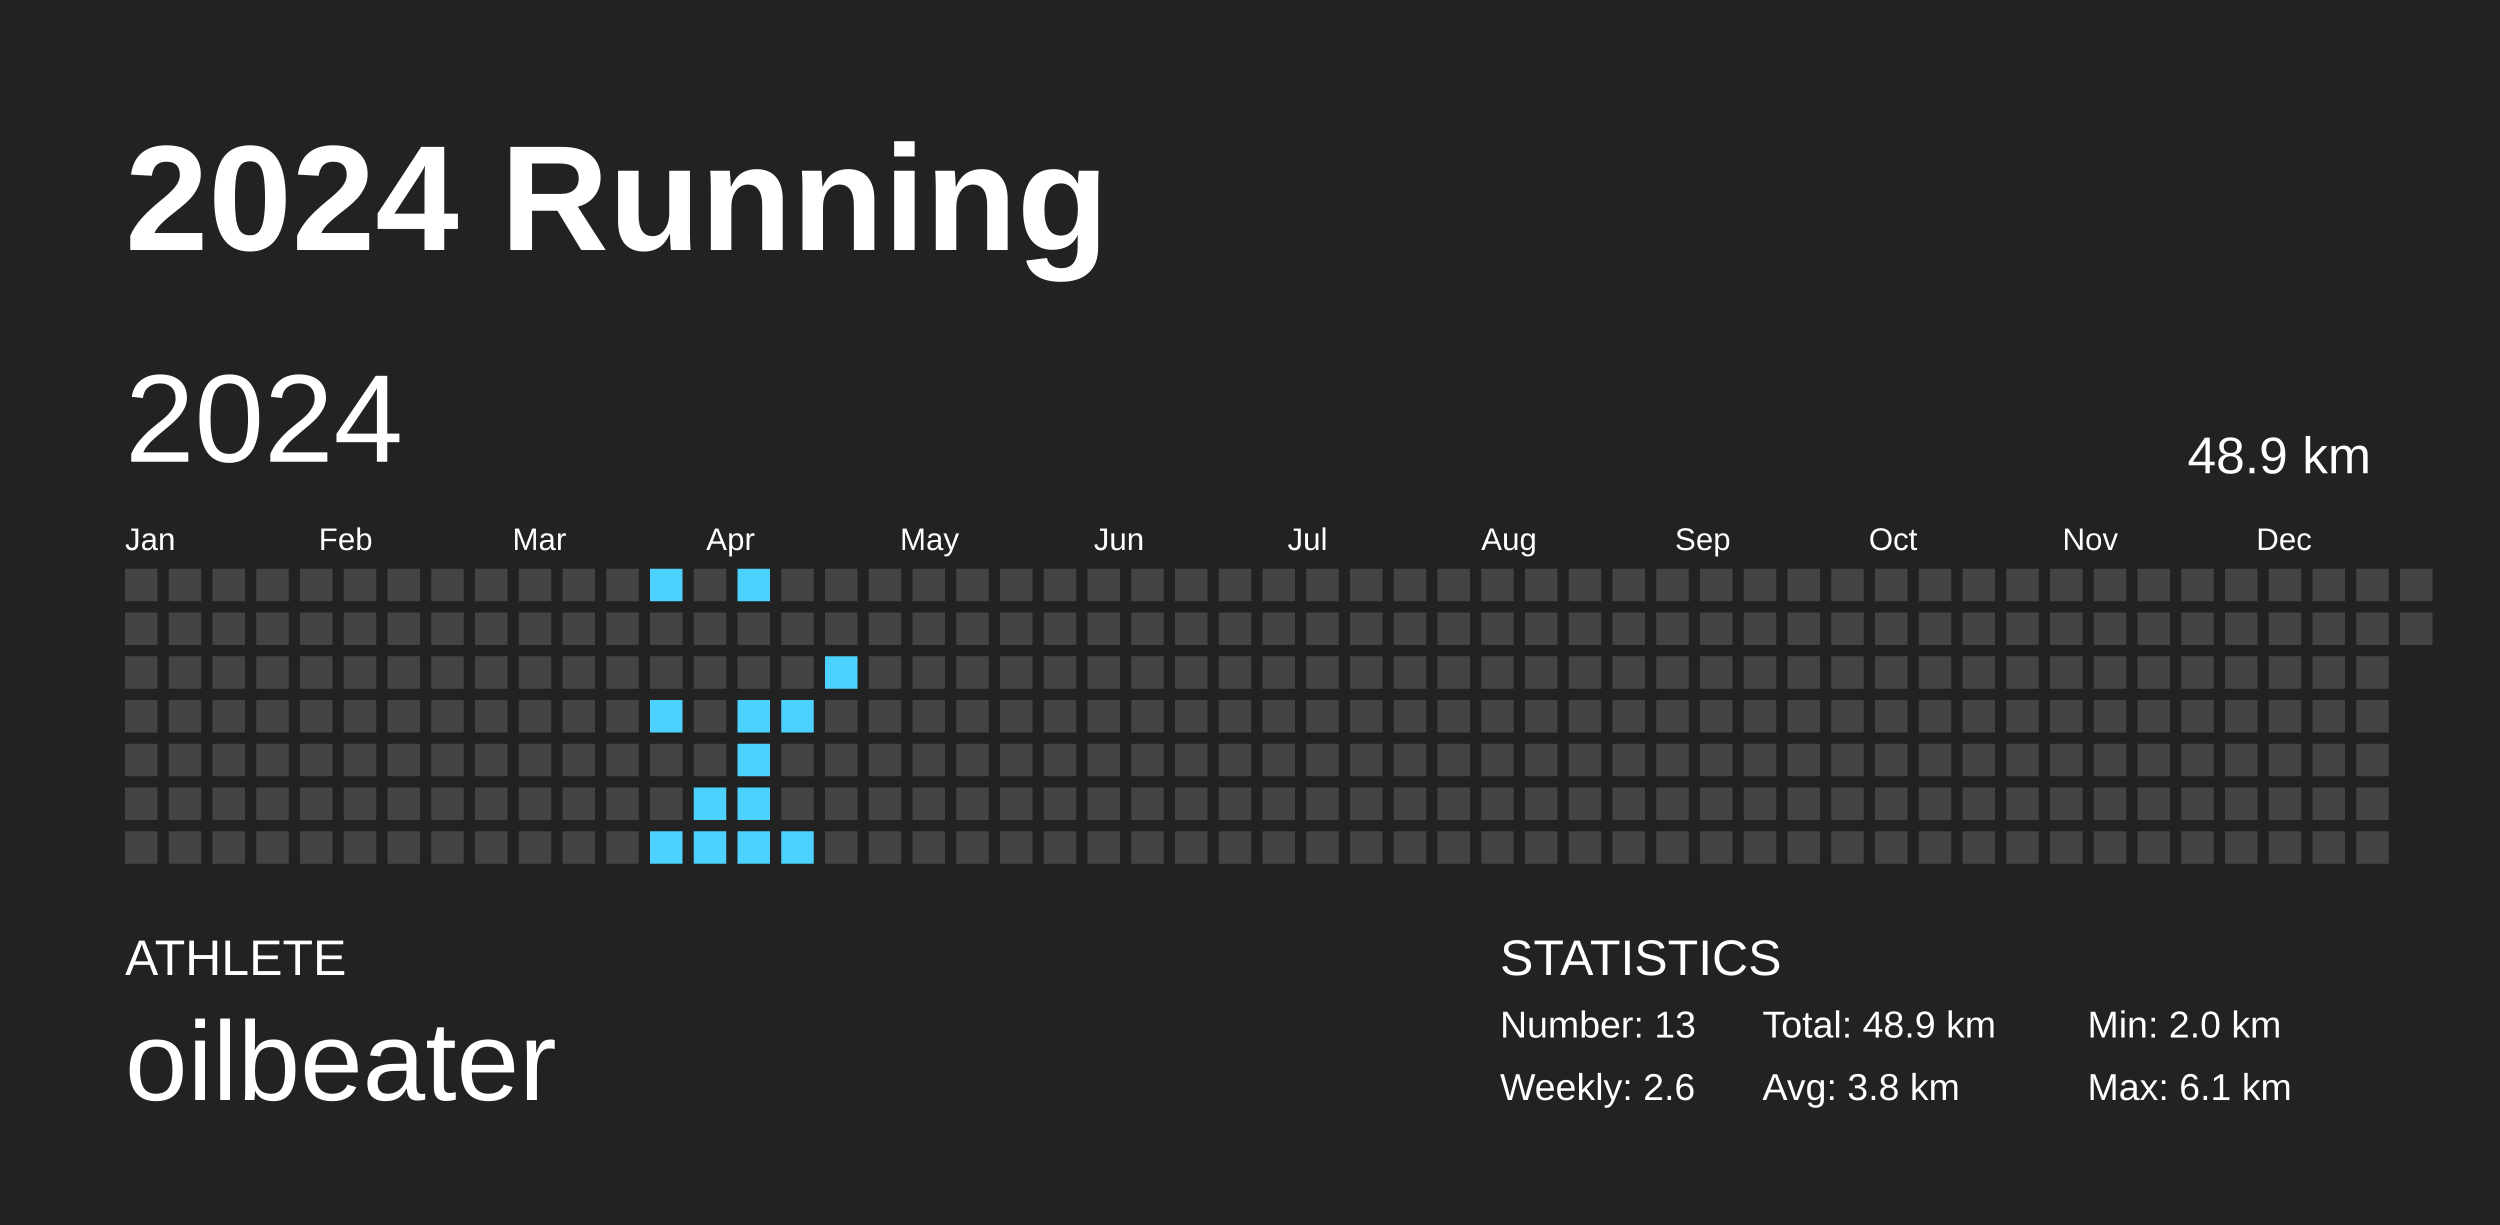
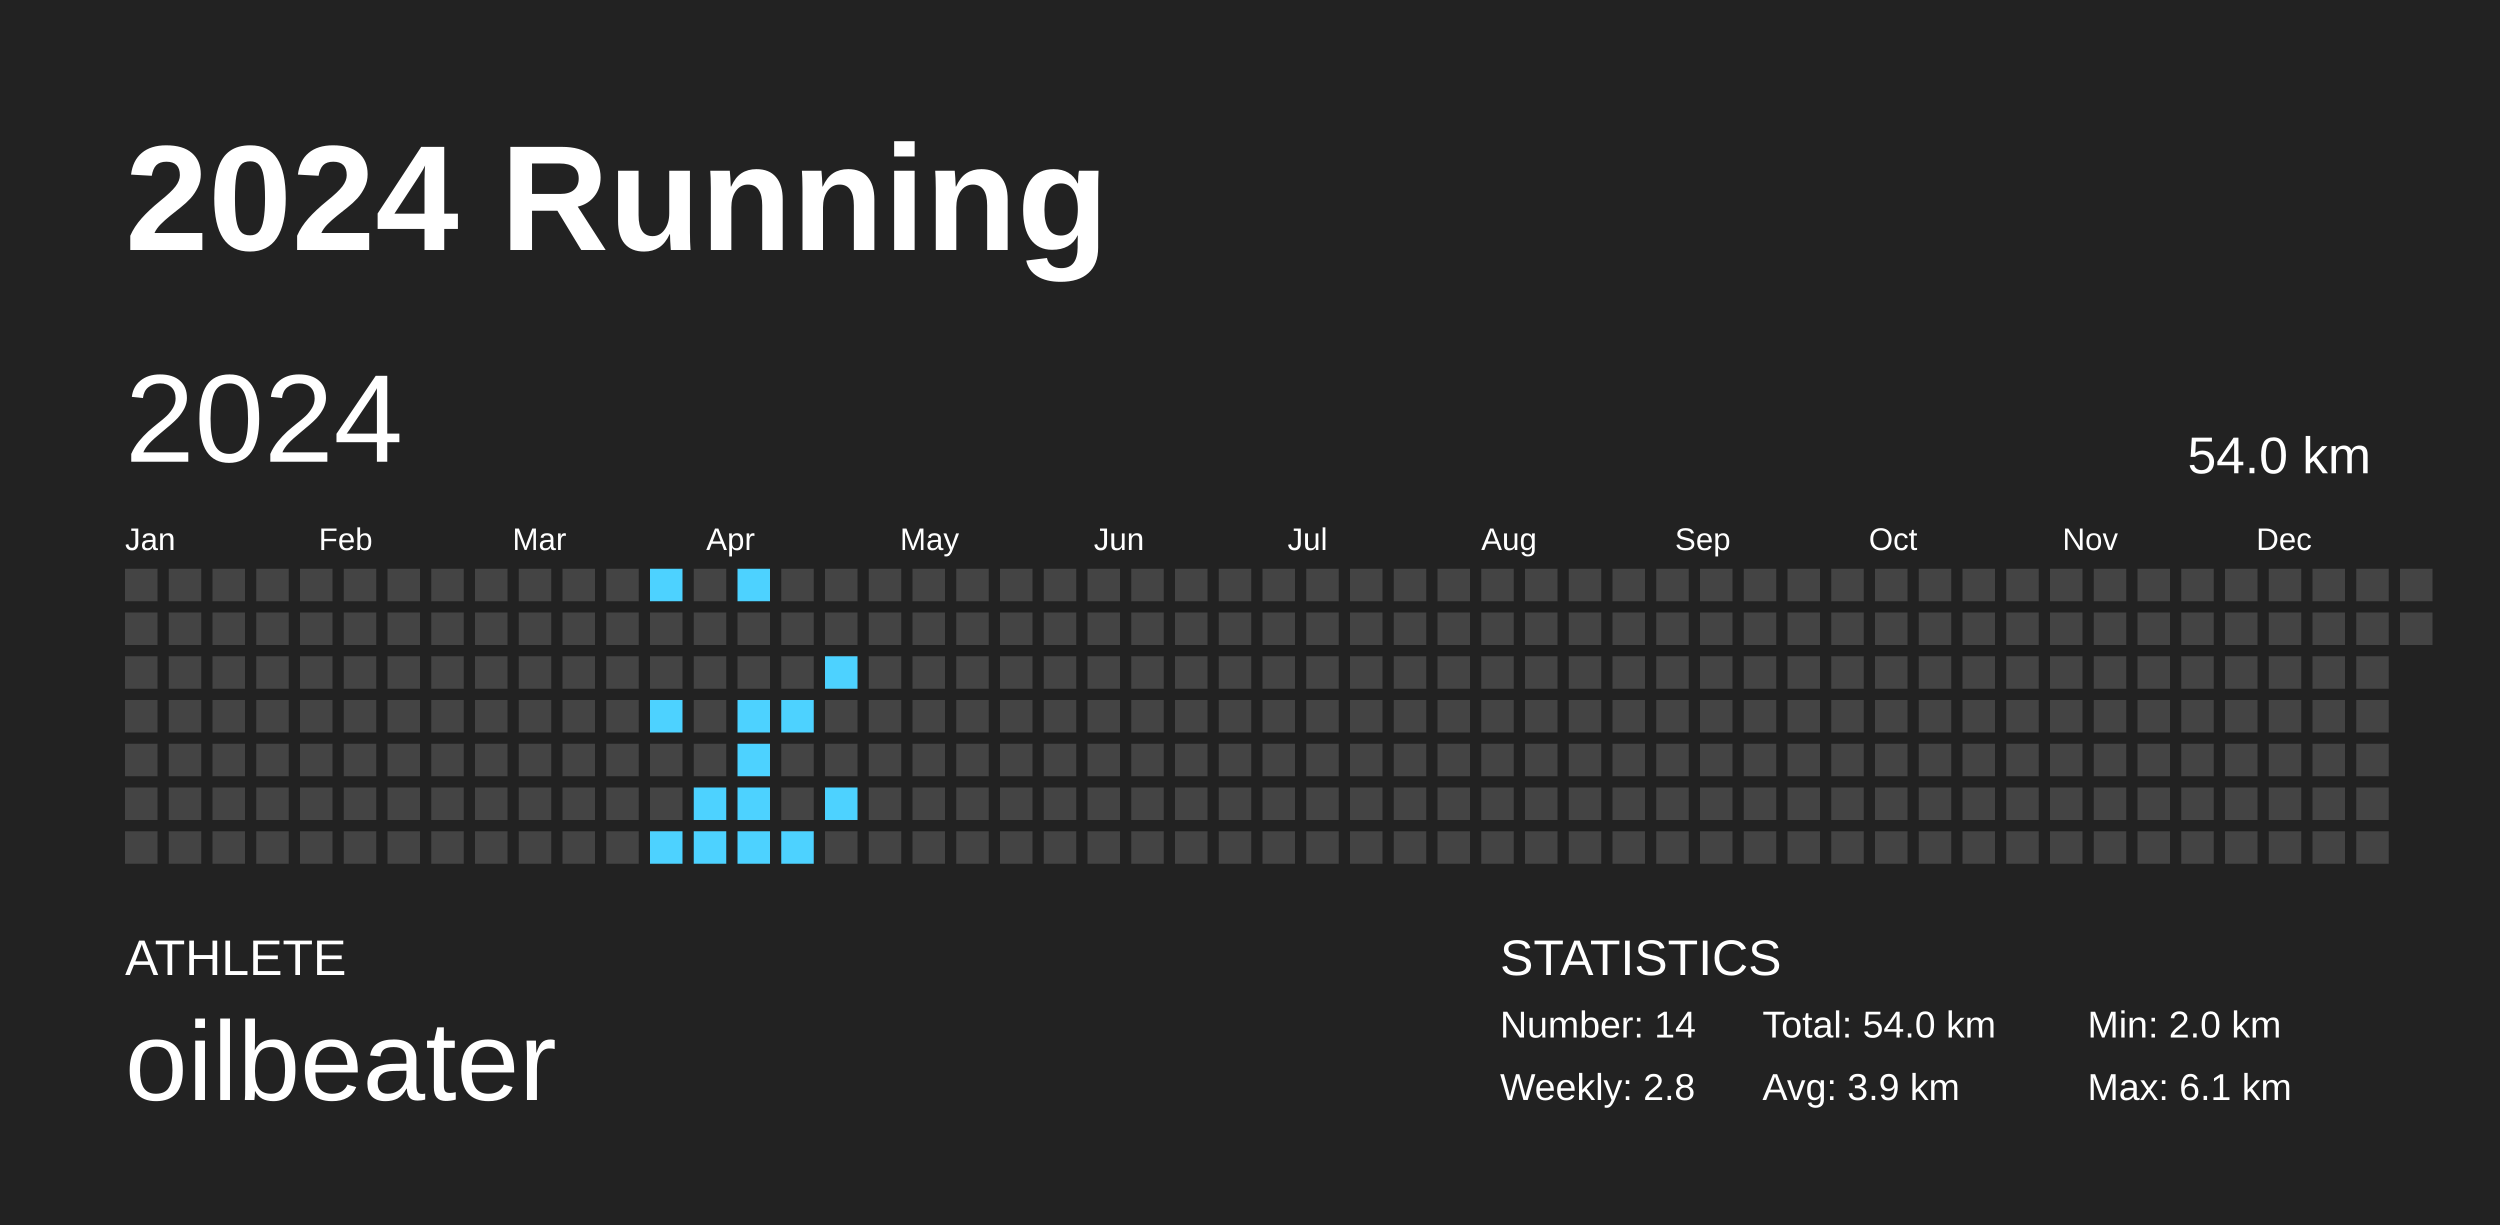
<svg xmlns="http://www.w3.org/2000/svg" baseProfile="full" height="98mm" version="1.1" viewBox="0,0,200,98" width="200mm">
  <defs />
  <rect fill="#222222" height="98" width="200" x="0" y="0" />
  <text fill="#FFFFFF" style="font-size:12px; font-family:Arial; font-weight:bold;" x="10" y="20">2024 Running</text>
  <text fill="#FFFFFF" style="font-size:4px; font-family:Arial" x="10" y="78">ATHLETE</text>
  <text fill="#FFFFFF" style="font-size:9px; font-family:Arial" x="10" y="88">oilbeater</text>
  <text fill="#FFFFFF" style="font-size:4px; font-family:Arial" x="120" y="78">STATISTICS</text>
-   <text fill="#FFFFFF" style="font-size:3px; font-family:Arial" x="120" y="83">Number: 13</text>
-   <text fill="#FFFFFF" style="font-size:3px; font-family:Arial" x="120" y="88">Weekly: 2.6</text>
-   <text fill="#FFFFFF" style="font-size:3px; font-family:Arial" x="141" y="83">Total: 48.9 km</text>
-   <text fill="#FFFFFF" style="font-size:3px; font-family:Arial" x="141" y="88">Avg: 3.8 km</text>
+   <text fill="#FFFFFF" style="font-size:3px; font-family:Arial" x="120" y="83">Number: 14</text>
+   <text fill="#FFFFFF" style="font-size:3px; font-family:Arial" x="120" y="88">Weekly: 2.8</text>
+   <text fill="#FFFFFF" style="font-size:3px; font-family:Arial" x="141" y="83">Total: 54.0 km</text>
+   <text fill="#FFFFFF" style="font-size:3px; font-family:Arial" x="141" y="88">Avg: 3.9 km</text>
  <text fill="#FFFFFF" style="font-size:3px; font-family:Arial" x="167" y="83">Min: 2.0 km</text>
  <text fill="#FFFFFF" style="font-size:3px; font-family:Arial" x="167" y="88">Max: 6.1 km</text>
  <text dominant-baseline="hanging" fill="#FFFFFF" style="font-size:10.0px; font-family:Arial;" x="10" y="30">2024</text>
-   <text dominant-baseline="hanging" fill="#FFFFFF" style="font-size:4.125px; font-family:Arial;" x="175" y="35">48.9 km</text>
+   <text dominant-baseline="hanging" fill="#FFFFFF" style="font-size:4.125px; font-family:Arial;" x="175" y="35">54.0 km</text>
  <text fill="#FFFFFF" style="font-size:2.5px; font-family:Arial" x="10.0" y="44">Jan</text>
  <text fill="#FFFFFF" style="font-size:2.5px; font-family:Arial" x="25.5" y="44">Feb</text>
  <text fill="#FFFFFF" style="font-size:2.5px; font-family:Arial" x="41.0" y="44">Mar</text>
  <text fill="#FFFFFF" style="font-size:2.5px; font-family:Arial" x="56.5" y="44">Apr</text>
  <text fill="#FFFFFF" style="font-size:2.5px; font-family:Arial" x="72.0" y="44">May</text>
  <text fill="#FFFFFF" style="font-size:2.5px; font-family:Arial" x="87.5" y="44">Jun</text>
  <text fill="#FFFFFF" style="font-size:2.5px; font-family:Arial" x="103.0" y="44">Jul</text>
  <text fill="#FFFFFF" style="font-size:2.5px; font-family:Arial" x="118.5" y="44">Aug</text>
  <text fill="#FFFFFF" style="font-size:2.5px; font-family:Arial" x="134.0" y="44">Sep</text>
  <text fill="#FFFFFF" style="font-size:2.5px; font-family:Arial" x="149.5" y="44">Oct</text>
  <text fill="#FFFFFF" style="font-size:2.5px; font-family:Arial" x="165.0" y="44">Nov</text>
  <text fill="#FFFFFF" style="font-size:2.5px; font-family:Arial" x="180.5" y="44">Dec</text>
  <rect fill="#444444" height="2.6" width="2.6" x="10.0" y="45.5" />
  <rect fill="#444444" height="2.6" width="2.6" x="10.0" y="49.0" />
  <rect fill="#444444" height="2.6" width="2.6" x="10.0" y="52.5" />
  <rect fill="#444444" height="2.6" width="2.6" x="10.0" y="56.0" />
  <rect fill="#444444" height="2.6" width="2.6" x="10.0" y="59.5" />
  <rect fill="#444444" height="2.6" width="2.6" x="10.0" y="63.0" />
  <rect fill="#444444" height="2.6" width="2.6" x="10.0" y="66.5" />
  <rect fill="#444444" height="2.6" width="2.6" x="13.5" y="45.5" />
  <rect fill="#444444" height="2.6" width="2.6" x="13.5" y="49.0" />
  <rect fill="#444444" height="2.6" width="2.6" x="13.5" y="52.5" />
  <rect fill="#444444" height="2.6" width="2.6" x="13.5" y="56.0" />
  <rect fill="#444444" height="2.6" width="2.6" x="13.5" y="59.5" />
  <rect fill="#444444" height="2.6" width="2.6" x="13.5" y="63.0" />
  <rect fill="#444444" height="2.6" width="2.6" x="13.5" y="66.5" />
  <rect fill="#444444" height="2.6" width="2.6" x="17.0" y="45.5" />
  <rect fill="#444444" height="2.6" width="2.6" x="17.0" y="49.0" />
  <rect fill="#444444" height="2.6" width="2.6" x="17.0" y="52.5" />
  <rect fill="#444444" height="2.6" width="2.6" x="17.0" y="56.0" />
  <rect fill="#444444" height="2.6" width="2.6" x="17.0" y="59.5" />
  <rect fill="#444444" height="2.6" width="2.6" x="17.0" y="63.0" />
  <rect fill="#444444" height="2.6" width="2.6" x="17.0" y="66.5" />
  <rect fill="#444444" height="2.6" width="2.6" x="20.5" y="45.5" />
  <rect fill="#444444" height="2.6" width="2.6" x="20.5" y="49.0" />
  <rect fill="#444444" height="2.6" width="2.6" x="20.5" y="52.5" />
  <rect fill="#444444" height="2.6" width="2.6" x="20.5" y="56.0" />
  <rect fill="#444444" height="2.6" width="2.6" x="20.5" y="59.5" />
  <rect fill="#444444" height="2.6" width="2.6" x="20.5" y="63.0" />
  <rect fill="#444444" height="2.6" width="2.6" x="20.5" y="66.5" />
  <rect fill="#444444" height="2.6" width="2.6" x="24.0" y="45.5" />
  <rect fill="#444444" height="2.6" width="2.6" x="24.0" y="49.0" />
  <rect fill="#444444" height="2.6" width="2.6" x="24.0" y="52.5" />
  <rect fill="#444444" height="2.6" width="2.6" x="24.0" y="56.0" />
  <rect fill="#444444" height="2.6" width="2.6" x="24.0" y="59.5" />
  <rect fill="#444444" height="2.6" width="2.6" x="24.0" y="63.0" />
  <rect fill="#444444" height="2.6" width="2.6" x="24.0" y="66.5" />
  <rect fill="#444444" height="2.6" width="2.6" x="27.5" y="45.5" />
  <rect fill="#444444" height="2.6" width="2.6" x="27.5" y="49.0" />
  <rect fill="#444444" height="2.6" width="2.6" x="27.5" y="52.5" />
  <rect fill="#444444" height="2.6" width="2.6" x="27.5" y="56.0" />
  <rect fill="#444444" height="2.6" width="2.6" x="27.5" y="59.5" />
  <rect fill="#444444" height="2.6" width="2.6" x="27.5" y="63.0" />
  <rect fill="#444444" height="2.6" width="2.6" x="27.5" y="66.5" />
  <rect fill="#444444" height="2.6" width="2.6" x="31.0" y="45.5" />
  <rect fill="#444444" height="2.6" width="2.6" x="31.0" y="49.0" />
  <rect fill="#444444" height="2.6" width="2.6" x="31.0" y="52.5" />
  <rect fill="#444444" height="2.6" width="2.6" x="31.0" y="56.0" />
  <rect fill="#444444" height="2.6" width="2.6" x="31.0" y="59.5" />
  <rect fill="#444444" height="2.6" width="2.6" x="31.0" y="63.0" />
  <rect fill="#444444" height="2.6" width="2.6" x="31.0" y="66.5" />
  <rect fill="#444444" height="2.6" width="2.6" x="34.5" y="45.5" />
  <rect fill="#444444" height="2.6" width="2.6" x="34.5" y="49.0" />
  <rect fill="#444444" height="2.6" width="2.6" x="34.5" y="52.5" />
  <rect fill="#444444" height="2.6" width="2.6" x="34.5" y="56.0" />
  <rect fill="#444444" height="2.6" width="2.6" x="34.5" y="59.5" />
  <rect fill="#444444" height="2.6" width="2.6" x="34.5" y="63.0" />
  <rect fill="#444444" height="2.6" width="2.6" x="34.5" y="66.5" />
  <rect fill="#444444" height="2.6" width="2.6" x="38.0" y="45.5" />
  <rect fill="#444444" height="2.6" width="2.6" x="38.0" y="49.0" />
  <rect fill="#444444" height="2.6" width="2.6" x="38.0" y="52.5" />
  <rect fill="#444444" height="2.6" width="2.6" x="38.0" y="56.0" />
  <rect fill="#444444" height="2.6" width="2.6" x="38.0" y="59.5" />
  <rect fill="#444444" height="2.6" width="2.6" x="38.0" y="63.0" />
  <rect fill="#444444" height="2.6" width="2.6" x="38.0" y="66.5" />
  <rect fill="#444444" height="2.6" width="2.6" x="41.5" y="45.5" />
  <rect fill="#444444" height="2.6" width="2.6" x="41.5" y="49.0" />
  <rect fill="#444444" height="2.6" width="2.6" x="41.5" y="52.5" />
  <rect fill="#444444" height="2.6" width="2.6" x="41.5" y="56.0" />
  <rect fill="#444444" height="2.6" width="2.6" x="41.5" y="59.5" />
  <rect fill="#444444" height="2.6" width="2.6" x="41.5" y="63.0" />
  <rect fill="#444444" height="2.6" width="2.6" x="41.5" y="66.5" />
  <rect fill="#444444" height="2.6" width="2.6" x="45.0" y="45.5" />
  <rect fill="#444444" height="2.6" width="2.6" x="45.0" y="49.0" />
  <rect fill="#444444" height="2.6" width="2.6" x="45.0" y="52.5" />
  <rect fill="#444444" height="2.6" width="2.6" x="45.0" y="56.0" />
  <rect fill="#444444" height="2.6" width="2.6" x="45.0" y="59.5" />
  <rect fill="#444444" height="2.6" width="2.6" x="45.0" y="63.0" />
  <rect fill="#444444" height="2.6" width="2.6" x="45.0" y="66.5" />
  <rect fill="#444444" height="2.6" width="2.6" x="48.5" y="45.5" />
  <rect fill="#444444" height="2.6" width="2.6" x="48.5" y="49.0" />
  <rect fill="#444444" height="2.6" width="2.6" x="48.5" y="52.5" />
  <rect fill="#444444" height="2.6" width="2.6" x="48.5" y="56.0" />
  <rect fill="#444444" height="2.6" width="2.6" x="48.5" y="59.5" />
  <rect fill="#444444" height="2.6" width="2.6" x="48.5" y="63.0" />
  <rect fill="#444444" height="2.6" width="2.6" x="48.5" y="66.5" />
  <rect fill="#4dd2ff" height="2.6" width="2.6" x="52.0" y="45.5" />
  <rect fill="#444444" height="2.6" width="2.6" x="52.0" y="49.0" />
  <rect fill="#444444" height="2.6" width="2.6" x="52.0" y="52.5" />
  <rect fill="#4dd2ff" height="2.6" width="2.6" x="52.0" y="56.0" />
  <rect fill="#444444" height="2.6" width="2.6" x="52.0" y="59.5" />
  <rect fill="#444444" height="2.6" width="2.6" x="52.0" y="63.0" />
  <rect fill="#4dd2ff" height="2.6" width="2.6" x="52.0" y="66.5" />
  <rect fill="#444444" height="2.6" width="2.6" x="55.5" y="45.5" />
  <rect fill="#444444" height="2.6" width="2.6" x="55.5" y="49.0" />
  <rect fill="#444444" height="2.6" width="2.6" x="55.5" y="52.5" />
  <rect fill="#444444" height="2.6" width="2.6" x="55.5" y="56.0" />
  <rect fill="#444444" height="2.6" width="2.6" x="55.5" y="59.5" />
  <rect fill="#4dd2ff" height="2.6" width="2.6" x="55.5" y="63.0" />
  <rect fill="#4dd2ff" height="2.6" width="2.6" x="55.5" y="66.5" />
  <rect fill="#4dd2ff" height="2.6" width="2.6" x="59.0" y="45.5" />
  <rect fill="#444444" height="2.6" width="2.6" x="59.0" y="49.0" />
  <rect fill="#444444" height="2.6" width="2.6" x="59.0" y="52.5" />
  <rect fill="#4dd2ff" height="2.6" width="2.6" x="59.0" y="56.0" />
  <rect fill="#4dd2ff" height="2.6" width="2.6" x="59.0" y="59.5" />
  <rect fill="#4dd2ff" height="2.6" width="2.6" x="59.0" y="63.0" />
  <rect fill="#4dd2ff" height="2.6" width="2.6" x="59.0" y="66.5" />
  <rect fill="#444444" height="2.6" width="2.6" x="62.5" y="45.5" />
  <rect fill="#444444" height="2.6" width="2.6" x="62.5" y="49.0" />
  <rect fill="#444444" height="2.6" width="2.6" x="62.5" y="52.5" />
  <rect fill="#4dd2ff" height="2.6" width="2.6" x="62.5" y="56.0" />
  <rect fill="#444444" height="2.6" width="2.6" x="62.5" y="59.5" />
  <rect fill="#444444" height="2.6" width="2.6" x="62.5" y="63.0" />
  <rect fill="#4dd2ff" height="2.6" width="2.6" x="62.5" y="66.5" />
  <rect fill="#444444" height="2.6" width="2.6" x="66.0" y="45.5" />
  <rect fill="#444444" height="2.6" width="2.6" x="66.0" y="49.0" />
  <rect fill="#4dd2ff" height="2.6" width="2.6" x="66.0" y="52.5" />
  <rect fill="#444444" height="2.6" width="2.6" x="66.0" y="56.0" />
  <rect fill="#444444" height="2.6" width="2.6" x="66.0" y="59.5" />
-   <rect fill="#444444" height="2.6" width="2.6" x="66.0" y="63.0" />
+   <rect fill="#4dd2ff" height="2.6" width="2.6" x="66.0" y="63.0" />
  <rect fill="#444444" height="2.6" width="2.6" x="66.0" y="66.5" />
  <rect fill="#444444" height="2.6" width="2.6" x="69.5" y="45.5" />
  <rect fill="#444444" height="2.6" width="2.6" x="69.5" y="49.0" />
  <rect fill="#444444" height="2.6" width="2.6" x="69.5" y="52.5" />
  <rect fill="#444444" height="2.6" width="2.6" x="69.5" y="56.0" />
  <rect fill="#444444" height="2.6" width="2.6" x="69.5" y="59.5" />
  <rect fill="#444444" height="2.6" width="2.6" x="69.5" y="63.0" />
  <rect fill="#444444" height="2.6" width="2.6" x="69.5" y="66.5" />
  <rect fill="#444444" height="2.6" width="2.6" x="73.0" y="45.5" />
  <rect fill="#444444" height="2.6" width="2.6" x="73.0" y="49.0" />
  <rect fill="#444444" height="2.6" width="2.6" x="73.0" y="52.5" />
  <rect fill="#444444" height="2.6" width="2.6" x="73.0" y="56.0" />
  <rect fill="#444444" height="2.6" width="2.6" x="73.0" y="59.5" />
  <rect fill="#444444" height="2.6" width="2.6" x="73.0" y="63.0" />
  <rect fill="#444444" height="2.6" width="2.6" x="73.0" y="66.5" />
  <rect fill="#444444" height="2.6" width="2.6" x="76.5" y="45.5" />
  <rect fill="#444444" height="2.6" width="2.6" x="76.5" y="49.0" />
  <rect fill="#444444" height="2.6" width="2.6" x="76.5" y="52.5" />
  <rect fill="#444444" height="2.6" width="2.6" x="76.5" y="56.0" />
  <rect fill="#444444" height="2.6" width="2.6" x="76.5" y="59.5" />
  <rect fill="#444444" height="2.6" width="2.6" x="76.5" y="63.0" />
  <rect fill="#444444" height="2.6" width="2.6" x="76.5" y="66.5" />
  <rect fill="#444444" height="2.6" width="2.6" x="80.0" y="45.5" />
  <rect fill="#444444" height="2.6" width="2.6" x="80.0" y="49.0" />
  <rect fill="#444444" height="2.6" width="2.6" x="80.0" y="52.5" />
  <rect fill="#444444" height="2.6" width="2.6" x="80.0" y="56.0" />
  <rect fill="#444444" height="2.6" width="2.6" x="80.0" y="59.5" />
  <rect fill="#444444" height="2.6" width="2.6" x="80.0" y="63.0" />
  <rect fill="#444444" height="2.6" width="2.6" x="80.0" y="66.5" />
  <rect fill="#444444" height="2.6" width="2.6" x="83.5" y="45.5" />
  <rect fill="#444444" height="2.6" width="2.6" x="83.5" y="49.0" />
  <rect fill="#444444" height="2.6" width="2.6" x="83.5" y="52.5" />
  <rect fill="#444444" height="2.6" width="2.6" x="83.5" y="56.0" />
  <rect fill="#444444" height="2.6" width="2.6" x="83.5" y="59.5" />
  <rect fill="#444444" height="2.6" width="2.6" x="83.5" y="63.0" />
  <rect fill="#444444" height="2.6" width="2.6" x="83.5" y="66.5" />
  <rect fill="#444444" height="2.6" width="2.6" x="87.0" y="45.5" />
  <rect fill="#444444" height="2.6" width="2.6" x="87.0" y="49.0" />
  <rect fill="#444444" height="2.6" width="2.6" x="87.0" y="52.5" />
  <rect fill="#444444" height="2.6" width="2.6" x="87.0" y="56.0" />
  <rect fill="#444444" height="2.6" width="2.6" x="87.0" y="59.5" />
  <rect fill="#444444" height="2.6" width="2.6" x="87.0" y="63.0" />
  <rect fill="#444444" height="2.6" width="2.6" x="87.0" y="66.5" />
  <rect fill="#444444" height="2.6" width="2.6" x="90.5" y="45.5" />
  <rect fill="#444444" height="2.6" width="2.6" x="90.5" y="49.0" />
  <rect fill="#444444" height="2.6" width="2.6" x="90.5" y="52.5" />
  <rect fill="#444444" height="2.6" width="2.6" x="90.5" y="56.0" />
  <rect fill="#444444" height="2.6" width="2.6" x="90.5" y="59.5" />
  <rect fill="#444444" height="2.6" width="2.6" x="90.5" y="63.0" />
  <rect fill="#444444" height="2.6" width="2.6" x="90.5" y="66.5" />
  <rect fill="#444444" height="2.6" width="2.6" x="94.0" y="45.5" />
  <rect fill="#444444" height="2.6" width="2.6" x="94.0" y="49.0" />
  <rect fill="#444444" height="2.6" width="2.6" x="94.0" y="52.5" />
  <rect fill="#444444" height="2.6" width="2.6" x="94.0" y="56.0" />
  <rect fill="#444444" height="2.6" width="2.6" x="94.0" y="59.5" />
  <rect fill="#444444" height="2.6" width="2.6" x="94.0" y="63.0" />
  <rect fill="#444444" height="2.6" width="2.6" x="94.0" y="66.5" />
  <rect fill="#444444" height="2.6" width="2.6" x="97.5" y="45.5" />
  <rect fill="#444444" height="2.6" width="2.6" x="97.5" y="49.0" />
  <rect fill="#444444" height="2.6" width="2.6" x="97.5" y="52.5" />
  <rect fill="#444444" height="2.6" width="2.6" x="97.5" y="56.0" />
  <rect fill="#444444" height="2.6" width="2.6" x="97.5" y="59.5" />
  <rect fill="#444444" height="2.6" width="2.6" x="97.5" y="63.0" />
  <rect fill="#444444" height="2.6" width="2.6" x="97.5" y="66.5" />
  <rect fill="#444444" height="2.6" width="2.6" x="101.0" y="45.5" />
  <rect fill="#444444" height="2.6" width="2.6" x="101.0" y="49.0" />
  <rect fill="#444444" height="2.6" width="2.6" x="101.0" y="52.5" />
  <rect fill="#444444" height="2.6" width="2.6" x="101.0" y="56.0" />
  <rect fill="#444444" height="2.6" width="2.6" x="101.0" y="59.5" />
  <rect fill="#444444" height="2.6" width="2.6" x="101.0" y="63.0" />
  <rect fill="#444444" height="2.6" width="2.6" x="101.0" y="66.5" />
  <rect fill="#444444" height="2.6" width="2.6" x="104.5" y="45.5" />
  <rect fill="#444444" height="2.6" width="2.6" x="104.5" y="49.0" />
  <rect fill="#444444" height="2.6" width="2.6" x="104.5" y="52.5" />
  <rect fill="#444444" height="2.6" width="2.6" x="104.5" y="56.0" />
  <rect fill="#444444" height="2.6" width="2.6" x="104.5" y="59.5" />
  <rect fill="#444444" height="2.6" width="2.6" x="104.5" y="63.0" />
  <rect fill="#444444" height="2.6" width="2.6" x="104.5" y="66.5" />
  <rect fill="#444444" height="2.6" width="2.6" x="108.0" y="45.5" />
  <rect fill="#444444" height="2.6" width="2.6" x="108.0" y="49.0" />
  <rect fill="#444444" height="2.6" width="2.6" x="108.0" y="52.5" />
  <rect fill="#444444" height="2.6" width="2.6" x="108.0" y="56.0" />
  <rect fill="#444444" height="2.6" width="2.6" x="108.0" y="59.5" />
  <rect fill="#444444" height="2.6" width="2.6" x="108.0" y="63.0" />
  <rect fill="#444444" height="2.6" width="2.6" x="108.0" y="66.5" />
  <rect fill="#444444" height="2.6" width="2.6" x="111.5" y="45.5" />
  <rect fill="#444444" height="2.6" width="2.6" x="111.5" y="49.0" />
  <rect fill="#444444" height="2.6" width="2.6" x="111.5" y="52.5" />
  <rect fill="#444444" height="2.6" width="2.6" x="111.5" y="56.0" />
  <rect fill="#444444" height="2.6" width="2.6" x="111.5" y="59.5" />
  <rect fill="#444444" height="2.6" width="2.6" x="111.5" y="63.0" />
  <rect fill="#444444" height="2.6" width="2.6" x="111.5" y="66.5" />
  <rect fill="#444444" height="2.6" width="2.6" x="115.0" y="45.5" />
  <rect fill="#444444" height="2.6" width="2.6" x="115.0" y="49.0" />
  <rect fill="#444444" height="2.6" width="2.6" x="115.0" y="52.5" />
  <rect fill="#444444" height="2.6" width="2.6" x="115.0" y="56.0" />
  <rect fill="#444444" height="2.6" width="2.6" x="115.0" y="59.5" />
  <rect fill="#444444" height="2.6" width="2.6" x="115.0" y="63.0" />
  <rect fill="#444444" height="2.6" width="2.6" x="115.0" y="66.5" />
  <rect fill="#444444" height="2.6" width="2.6" x="118.5" y="45.5" />
  <rect fill="#444444" height="2.6" width="2.6" x="118.5" y="49.0" />
  <rect fill="#444444" height="2.6" width="2.6" x="118.5" y="52.5" />
  <rect fill="#444444" height="2.6" width="2.6" x="118.5" y="56.0" />
  <rect fill="#444444" height="2.6" width="2.6" x="118.5" y="59.5" />
  <rect fill="#444444" height="2.6" width="2.6" x="118.5" y="63.0" />
  <rect fill="#444444" height="2.6" width="2.6" x="118.5" y="66.5" />
  <rect fill="#444444" height="2.6" width="2.6" x="122.0" y="45.5" />
  <rect fill="#444444" height="2.6" width="2.6" x="122.0" y="49.0" />
  <rect fill="#444444" height="2.6" width="2.6" x="122.0" y="52.5" />
  <rect fill="#444444" height="2.6" width="2.6" x="122.0" y="56.0" />
  <rect fill="#444444" height="2.6" width="2.6" x="122.0" y="59.5" />
  <rect fill="#444444" height="2.6" width="2.6" x="122.0" y="63.0" />
  <rect fill="#444444" height="2.6" width="2.6" x="122.0" y="66.5" />
  <rect fill="#444444" height="2.6" width="2.6" x="125.5" y="45.5" />
  <rect fill="#444444" height="2.6" width="2.6" x="125.5" y="49.0" />
  <rect fill="#444444" height="2.6" width="2.6" x="125.5" y="52.5" />
  <rect fill="#444444" height="2.6" width="2.6" x="125.5" y="56.0" />
  <rect fill="#444444" height="2.6" width="2.6" x="125.5" y="59.5" />
  <rect fill="#444444" height="2.6" width="2.6" x="125.5" y="63.0" />
  <rect fill="#444444" height="2.6" width="2.6" x="125.5" y="66.5" />
  <rect fill="#444444" height="2.6" width="2.6" x="129.0" y="45.5" />
  <rect fill="#444444" height="2.6" width="2.6" x="129.0" y="49.0" />
  <rect fill="#444444" height="2.6" width="2.6" x="129.0" y="52.5" />
  <rect fill="#444444" height="2.6" width="2.6" x="129.0" y="56.0" />
  <rect fill="#444444" height="2.6" width="2.6" x="129.0" y="59.5" />
  <rect fill="#444444" height="2.6" width="2.6" x="129.0" y="63.0" />
  <rect fill="#444444" height="2.6" width="2.6" x="129.0" y="66.5" />
  <rect fill="#444444" height="2.6" width="2.6" x="132.5" y="45.5" />
  <rect fill="#444444" height="2.6" width="2.6" x="132.5" y="49.0" />
  <rect fill="#444444" height="2.6" width="2.6" x="132.5" y="52.5" />
  <rect fill="#444444" height="2.6" width="2.6" x="132.5" y="56.0" />
  <rect fill="#444444" height="2.6" width="2.6" x="132.5" y="59.5" />
  <rect fill="#444444" height="2.6" width="2.6" x="132.5" y="63.0" />
  <rect fill="#444444" height="2.6" width="2.6" x="132.5" y="66.5" />
  <rect fill="#444444" height="2.6" width="2.6" x="136.0" y="45.5" />
  <rect fill="#444444" height="2.6" width="2.6" x="136.0" y="49.0" />
  <rect fill="#444444" height="2.6" width="2.6" x="136.0" y="52.5" />
  <rect fill="#444444" height="2.6" width="2.6" x="136.0" y="56.0" />
  <rect fill="#444444" height="2.6" width="2.6" x="136.0" y="59.5" />
  <rect fill="#444444" height="2.6" width="2.6" x="136.0" y="63.0" />
  <rect fill="#444444" height="2.6" width="2.6" x="136.0" y="66.5" />
  <rect fill="#444444" height="2.6" width="2.6" x="139.5" y="45.5" />
  <rect fill="#444444" height="2.6" width="2.6" x="139.5" y="49.0" />
  <rect fill="#444444" height="2.6" width="2.6" x="139.5" y="52.5" />
  <rect fill="#444444" height="2.6" width="2.6" x="139.5" y="56.0" />
  <rect fill="#444444" height="2.6" width="2.6" x="139.5" y="59.5" />
  <rect fill="#444444" height="2.6" width="2.6" x="139.5" y="63.0" />
  <rect fill="#444444" height="2.6" width="2.6" x="139.5" y="66.5" />
  <rect fill="#444444" height="2.6" width="2.6" x="143.0" y="45.5" />
  <rect fill="#444444" height="2.6" width="2.6" x="143.0" y="49.0" />
  <rect fill="#444444" height="2.6" width="2.6" x="143.0" y="52.5" />
  <rect fill="#444444" height="2.6" width="2.6" x="143.0" y="56.0" />
  <rect fill="#444444" height="2.6" width="2.6" x="143.0" y="59.5" />
  <rect fill="#444444" height="2.6" width="2.6" x="143.0" y="63.0" />
  <rect fill="#444444" height="2.6" width="2.6" x="143.0" y="66.5" />
  <rect fill="#444444" height="2.6" width="2.6" x="146.5" y="45.5" />
  <rect fill="#444444" height="2.6" width="2.6" x="146.5" y="49.0" />
  <rect fill="#444444" height="2.6" width="2.6" x="146.5" y="52.5" />
  <rect fill="#444444" height="2.6" width="2.6" x="146.5" y="56.0" />
  <rect fill="#444444" height="2.6" width="2.6" x="146.5" y="59.5" />
  <rect fill="#444444" height="2.6" width="2.6" x="146.5" y="63.0" />
  <rect fill="#444444" height="2.6" width="2.6" x="146.5" y="66.5" />
  <rect fill="#444444" height="2.6" width="2.6" x="150.0" y="45.5" />
  <rect fill="#444444" height="2.6" width="2.6" x="150.0" y="49.0" />
  <rect fill="#444444" height="2.6" width="2.6" x="150.0" y="52.5" />
  <rect fill="#444444" height="2.6" width="2.6" x="150.0" y="56.0" />
  <rect fill="#444444" height="2.6" width="2.6" x="150.0" y="59.5" />
  <rect fill="#444444" height="2.6" width="2.6" x="150.0" y="63.0" />
  <rect fill="#444444" height="2.6" width="2.6" x="150.0" y="66.5" />
  <rect fill="#444444" height="2.6" width="2.6" x="153.5" y="45.5" />
  <rect fill="#444444" height="2.6" width="2.6" x="153.5" y="49.0" />
  <rect fill="#444444" height="2.6" width="2.6" x="153.5" y="52.5" />
  <rect fill="#444444" height="2.6" width="2.6" x="153.5" y="56.0" />
  <rect fill="#444444" height="2.6" width="2.6" x="153.5" y="59.5" />
  <rect fill="#444444" height="2.6" width="2.6" x="153.5" y="63.0" />
  <rect fill="#444444" height="2.6" width="2.6" x="153.5" y="66.5" />
  <rect fill="#444444" height="2.6" width="2.6" x="157.0" y="45.5" />
  <rect fill="#444444" height="2.6" width="2.6" x="157.0" y="49.0" />
  <rect fill="#444444" height="2.6" width="2.6" x="157.0" y="52.5" />
  <rect fill="#444444" height="2.6" width="2.6" x="157.0" y="56.0" />
  <rect fill="#444444" height="2.6" width="2.6" x="157.0" y="59.5" />
  <rect fill="#444444" height="2.6" width="2.6" x="157.0" y="63.0" />
  <rect fill="#444444" height="2.6" width="2.6" x="157.0" y="66.5" />
  <rect fill="#444444" height="2.6" width="2.6" x="160.5" y="45.5" />
  <rect fill="#444444" height="2.6" width="2.6" x="160.5" y="49.0" />
  <rect fill="#444444" height="2.6" width="2.6" x="160.5" y="52.5" />
  <rect fill="#444444" height="2.6" width="2.6" x="160.5" y="56.0" />
  <rect fill="#444444" height="2.6" width="2.6" x="160.5" y="59.5" />
  <rect fill="#444444" height="2.6" width="2.6" x="160.5" y="63.0" />
  <rect fill="#444444" height="2.6" width="2.6" x="160.5" y="66.5" />
  <rect fill="#444444" height="2.6" width="2.6" x="164.0" y="45.5" />
  <rect fill="#444444" height="2.6" width="2.6" x="164.0" y="49.0" />
  <rect fill="#444444" height="2.6" width="2.6" x="164.0" y="52.5" />
  <rect fill="#444444" height="2.6" width="2.6" x="164.0" y="56.0" />
  <rect fill="#444444" height="2.6" width="2.6" x="164.0" y="59.5" />
  <rect fill="#444444" height="2.6" width="2.6" x="164.0" y="63.0" />
  <rect fill="#444444" height="2.6" width="2.6" x="164.0" y="66.5" />
  <rect fill="#444444" height="2.6" width="2.6" x="167.5" y="45.5" />
  <rect fill="#444444" height="2.6" width="2.6" x="167.5" y="49.0" />
  <rect fill="#444444" height="2.6" width="2.6" x="167.5" y="52.5" />
  <rect fill="#444444" height="2.6" width="2.6" x="167.5" y="56.0" />
  <rect fill="#444444" height="2.6" width="2.6" x="167.5" y="59.5" />
  <rect fill="#444444" height="2.6" width="2.6" x="167.5" y="63.0" />
  <rect fill="#444444" height="2.6" width="2.6" x="167.5" y="66.5" />
  <rect fill="#444444" height="2.6" width="2.6" x="171.0" y="45.5" />
  <rect fill="#444444" height="2.6" width="2.6" x="171.0" y="49.0" />
  <rect fill="#444444" height="2.6" width="2.6" x="171.0" y="52.5" />
  <rect fill="#444444" height="2.6" width="2.6" x="171.0" y="56.0" />
  <rect fill="#444444" height="2.6" width="2.6" x="171.0" y="59.5" />
  <rect fill="#444444" height="2.6" width="2.6" x="171.0" y="63.0" />
  <rect fill="#444444" height="2.6" width="2.6" x="171.0" y="66.5" />
  <rect fill="#444444" height="2.6" width="2.6" x="174.5" y="45.5" />
  <rect fill="#444444" height="2.6" width="2.6" x="174.5" y="49.0" />
  <rect fill="#444444" height="2.6" width="2.6" x="174.5" y="52.5" />
  <rect fill="#444444" height="2.6" width="2.6" x="174.5" y="56.0" />
  <rect fill="#444444" height="2.6" width="2.6" x="174.5" y="59.5" />
  <rect fill="#444444" height="2.6" width="2.6" x="174.5" y="63.0" />
  <rect fill="#444444" height="2.6" width="2.6" x="174.5" y="66.5" />
  <rect fill="#444444" height="2.6" width="2.6" x="178.0" y="45.5" />
  <rect fill="#444444" height="2.6" width="2.6" x="178.0" y="49.0" />
  <rect fill="#444444" height="2.6" width="2.6" x="178.0" y="52.5" />
  <rect fill="#444444" height="2.6" width="2.6" x="178.0" y="56.0" />
  <rect fill="#444444" height="2.6" width="2.6" x="178.0" y="59.5" />
  <rect fill="#444444" height="2.6" width="2.6" x="178.0" y="63.0" />
  <rect fill="#444444" height="2.6" width="2.6" x="178.0" y="66.5" />
  <rect fill="#444444" height="2.6" width="2.6" x="181.5" y="45.5" />
  <rect fill="#444444" height="2.6" width="2.6" x="181.5" y="49.0" />
  <rect fill="#444444" height="2.6" width="2.6" x="181.5" y="52.5" />
  <rect fill="#444444" height="2.6" width="2.6" x="181.5" y="56.0" />
  <rect fill="#444444" height="2.6" width="2.6" x="181.5" y="59.5" />
  <rect fill="#444444" height="2.6" width="2.6" x="181.5" y="63.0" />
  <rect fill="#444444" height="2.6" width="2.6" x="181.5" y="66.5" />
  <rect fill="#444444" height="2.6" width="2.6" x="185.0" y="45.5" />
  <rect fill="#444444" height="2.6" width="2.6" x="185.0" y="49.0" />
  <rect fill="#444444" height="2.6" width="2.6" x="185.0" y="52.5" />
  <rect fill="#444444" height="2.6" width="2.6" x="185.0" y="56.0" />
  <rect fill="#444444" height="2.6" width="2.6" x="185.0" y="59.5" />
  <rect fill="#444444" height="2.6" width="2.6" x="185.0" y="63.0" />
  <rect fill="#444444" height="2.6" width="2.6" x="185.0" y="66.5" />
  <rect fill="#444444" height="2.6" width="2.6" x="188.5" y="45.5" />
  <rect fill="#444444" height="2.6" width="2.6" x="188.5" y="49.0" />
  <rect fill="#444444" height="2.6" width="2.6" x="188.5" y="52.5" />
  <rect fill="#444444" height="2.6" width="2.6" x="188.5" y="56.0" />
  <rect fill="#444444" height="2.6" width="2.6" x="188.5" y="59.5" />
  <rect fill="#444444" height="2.6" width="2.6" x="188.5" y="63.0" />
  <rect fill="#444444" height="2.6" width="2.6" x="188.5" y="66.5" />
  <rect fill="#444444" height="2.6" width="2.6" x="192.0" y="45.5" />
  <rect fill="#444444" height="2.6" width="2.6" x="192.0" y="49.0" />
</svg>
